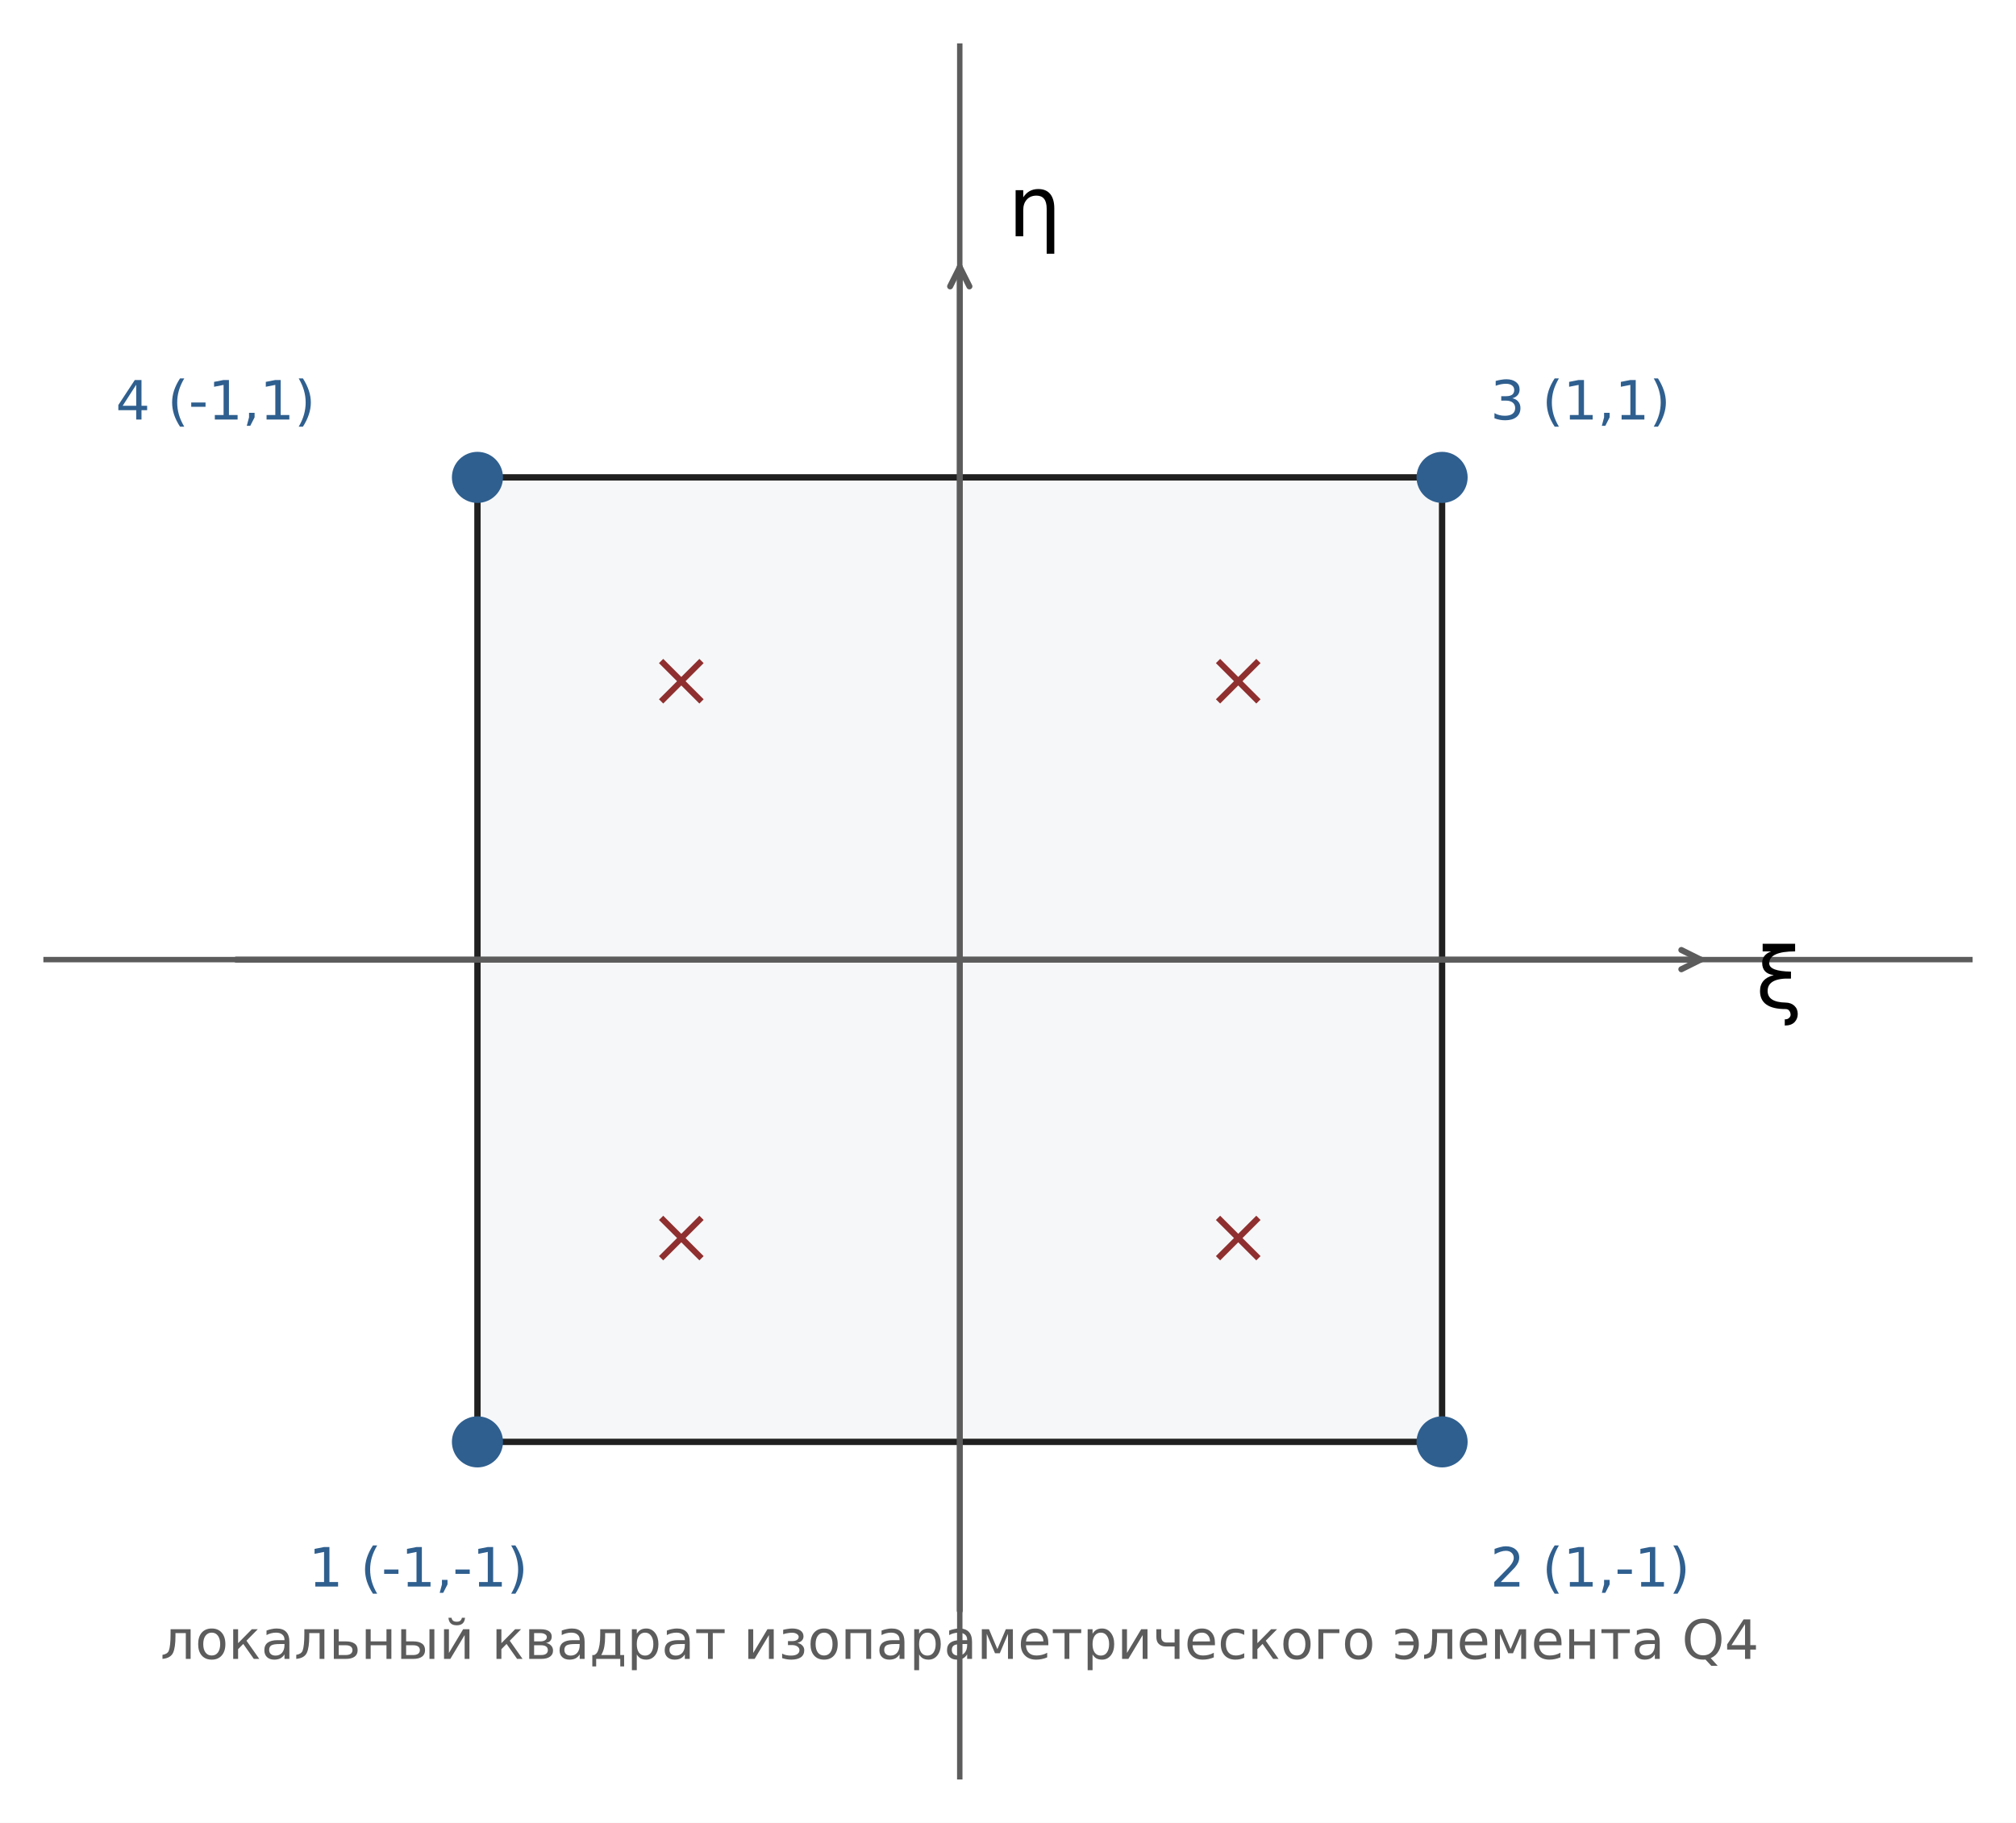
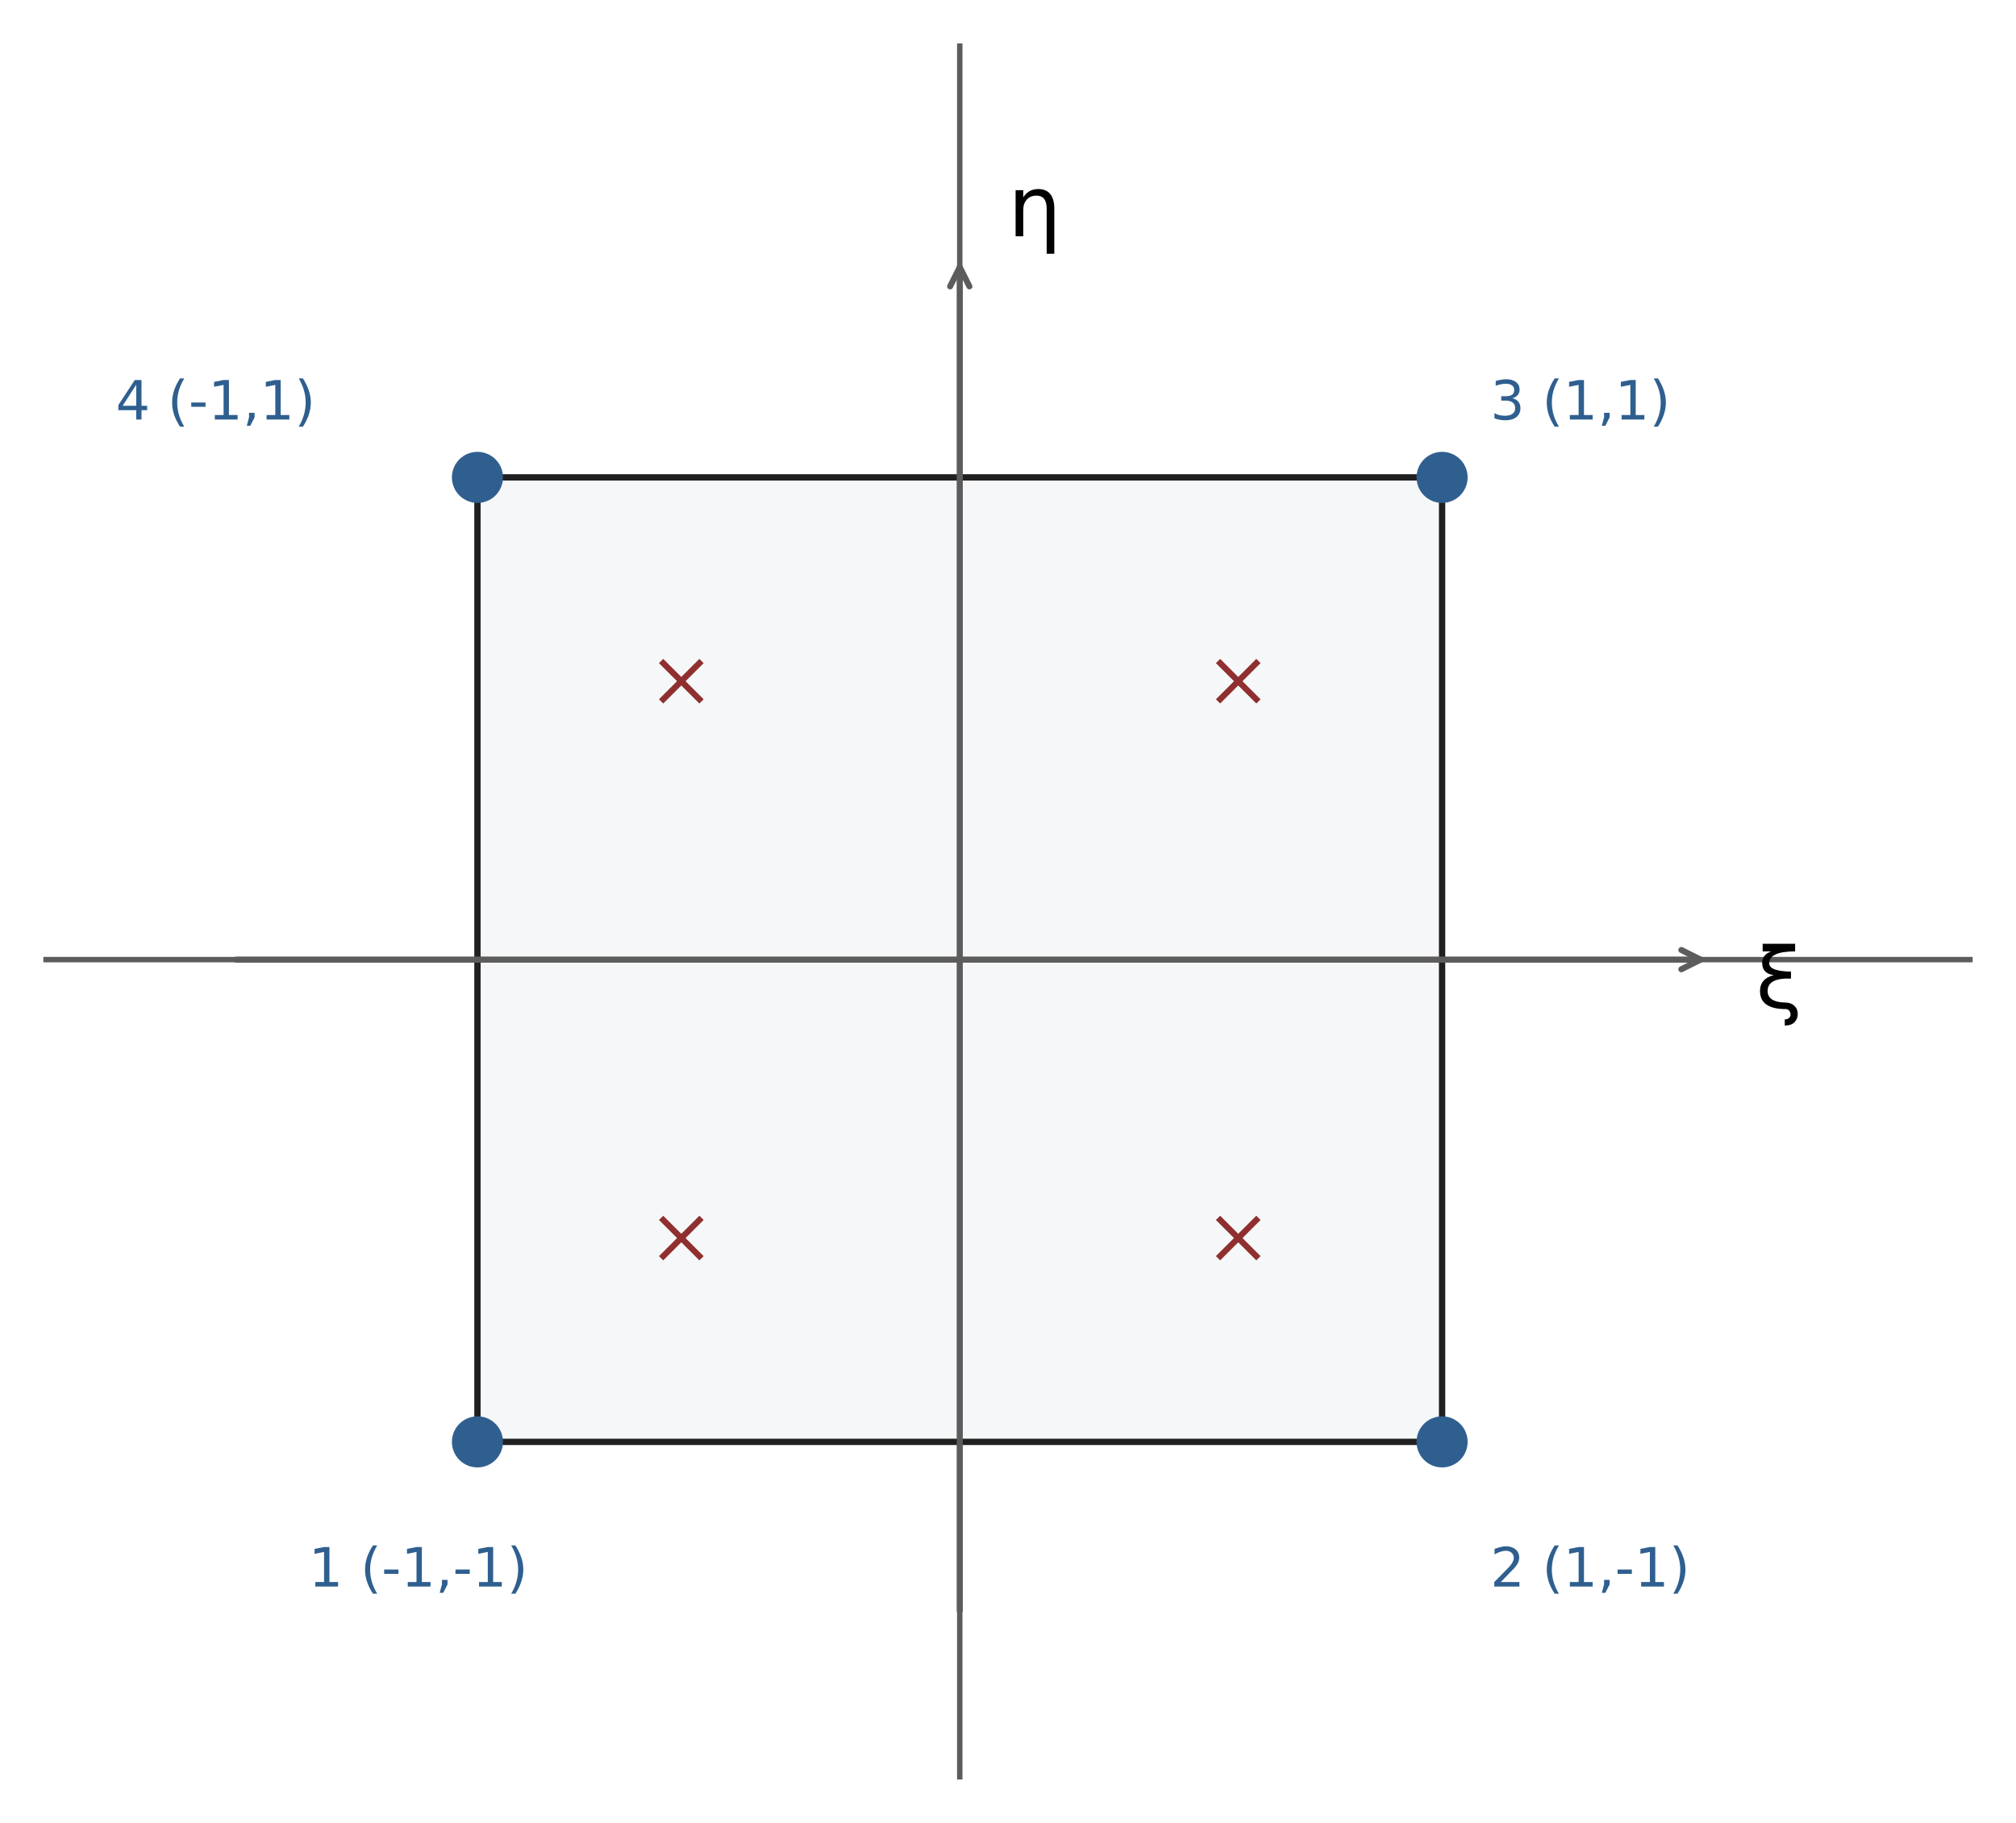
<svg xmlns="http://www.w3.org/2000/svg" xmlns:xlink="http://www.w3.org/1999/xlink" width="334.72pt" height="302.688pt" viewBox="0 0 334.72 302.688" version="1.1">
  <defs>
    <style type="text/css">*{stroke-linejoin: round; stroke-linecap: butt}</style>
  </defs>
  <g id="figure_1">
    <g id="patch_1">
      <path d="M -0 302.688  L 334.72 302.688  L 334.72 0  L -0 0  z " style="fill: #ffffff" />
    </g>
    <g id="axes_1">
      <g id="patch_2">
-         <path d="M 79.272 239.432  L 239.432 239.432  L 239.432 79.272  L 79.272 79.272  z " clip-path="url(#p79c7efe403)" style="fill: #f6f7f8; stroke: #202020; stroke-width: 1.05; stroke-linejoin: miter" />
+         <path d="M 79.272 239.432  L 239.432 239.432  L 239.432 79.272  L 79.272 79.272  z " clip-path="url(#p606bf57b22)" style="fill: #f6f7f8; stroke: #202020; stroke-width: 1.05; stroke-linejoin: miter" />
      </g>
      <g id="PathCollection_1">
        <defs>
-           <path id="mb156cc630d" d="M -3.354 3.354  L 3.354 -3.354  M -3.354 -3.354  L 3.354 3.354  " style="stroke: #8f2f2f" />
+           <path id="m5664839e62" d="M -3.354 3.354  L 3.354 -3.354  M -3.354 -3.354  L 3.354 3.354  " style="stroke: #8f2f2f" />
        </defs>
-         <g clip-path="url(#p79c7efe403)">
-           <use xlink:href="#mb156cc630d" x="113.118" y="205.586" style="fill: #8f2f2f; stroke: #8f2f2f" />
+         <g clip-path="url(#p606bf57b22)">
+           <use xlink:href="#m5664839e62" x="113.118" y="205.586" style="fill: #8f2f2f; stroke: #8f2f2f" />
        </g>
      </g>
      <g id="PathCollection_2">
-         <g clip-path="url(#p79c7efe403)">
-           <use xlink:href="#mb156cc630d" x="113.118" y="113.118" style="fill: #8f2f2f; stroke: #8f2f2f" />
+         <g clip-path="url(#p606bf57b22)">
+           <use xlink:href="#m5664839e62" x="113.118" y="113.118" style="fill: #8f2f2f; stroke: #8f2f2f" />
        </g>
      </g>
      <g id="PathCollection_3">
-         <g clip-path="url(#p79c7efe403)">
-           <use xlink:href="#mb156cc630d" x="205.586" y="205.586" style="fill: #8f2f2f; stroke: #8f2f2f" />
+         <g clip-path="url(#p606bf57b22)">
+           <use xlink:href="#m5664839e62" x="205.586" y="205.586" style="fill: #8f2f2f; stroke: #8f2f2f" />
        </g>
      </g>
      <g id="PathCollection_4">
-         <g clip-path="url(#p79c7efe403)">
-           <use xlink:href="#mb156cc630d" x="205.586" y="113.118" style="fill: #8f2f2f; stroke: #8f2f2f" />
+         <g clip-path="url(#p606bf57b22)">
+           <use xlink:href="#m5664839e62" x="205.586" y="113.118" style="fill: #8f2f2f; stroke: #8f2f2f" />
        </g>
      </g>
      <g id="line2d_1">
-         <path d="M 7.2 159.352  L 327.52 159.352  " clip-path="url(#p79c7efe403)" style="fill: none; stroke: #5c5c5c; stroke-width: 0.9; stroke-linecap: square" />
+         <path d="M 7.2 159.352  L 327.52 159.352  " clip-path="url(#p606bf57b22)" style="fill: none; stroke: #5c5c5c; stroke-width: 0.9; stroke-linecap: square" />
      </g>
      <g id="line2d_2">
-         <path d="M 159.352 295.488  L 159.352 7.2  " clip-path="url(#p79c7efe403)" style="fill: none; stroke: #5c5c5c; stroke-width: 0.9; stroke-linecap: square" />
+         <path d="M 159.352 295.488  L 159.352 7.2  " clip-path="url(#p606bf57b22)" style="fill: none; stroke: #5c5c5c; stroke-width: 0.9; stroke-linecap: square" />
      </g>
      <g id="patch_3">
        <path d="M 39.232 159.352  Q 161.354 159.352 282.358 159.352  " style="fill: none; stroke: #5c5c5c; stroke-linecap: round" />
        <path d="M 279.158 157.752  L 282.358 159.352  L 279.158 160.952  " style="fill: none; stroke: #5c5c5c; stroke-linecap: round" />
      </g>
      <g id="patch_4">
        <path d="M 159.352 267.46  Q 159.352 155.348 159.352 44.354  " style="fill: none; stroke: #5c5c5c; stroke-linecap: round" />
        <path d="M 157.752 47.554  L 159.352 44.354  L 160.952 47.554  " style="fill: none; stroke: #5c5c5c; stroke-linecap: round" />
      </g>
      <g id="text_1">
        <text style="font-size: 14px; font-family: 'DejaVu Sans'; text-anchor: start" x="291.484" y="167.36" transform="rotate(-0 291.484 167.36)">ξ</text>
      </g>
      <g id="text_2">
        <text style="font-size: 14px; font-family: 'DejaVu Sans'; text-anchor: start" x="167.36" y="39.232" transform="rotate(-0 167.36 39.232)">η</text>
      </g>
      <g id="PathCollection_5">
        <defs>
-           <path id="m8b3056deee" d="M 0 3.742  C 0.992 3.742 1.944 3.347 2.646 2.646  C 3.347 1.944 3.742 0.992 3.742 0  C 3.742 -0.992 3.347 -1.944 2.646 -2.646  C 1.944 -3.347 0.992 -3.742 0 -3.742  C -0.992 -3.742 -1.944 -3.347 -2.646 -2.646  C -3.347 -1.944 -3.742 -0.992 -3.742 0  C -3.742 0.992 -3.347 1.944 -2.646 2.646  C -1.944 3.347 -0.992 3.742 0 3.742  z " style="stroke: #2f5f8f" />
+           <path id="m82853639d4" d="M 0 3.742  C 0.992 3.742 1.944 3.347 2.646 2.646  C 3.347 1.944 3.742 0.992 3.742 0  C 3.742 -0.992 3.347 -1.944 2.646 -2.646  C 1.944 -3.347 0.992 -3.742 0 -3.742  C -0.992 -3.742 -1.944 -3.347 -2.646 -2.646  C -3.347 -1.944 -3.742 -0.992 -3.742 0  C -3.742 0.992 -3.347 1.944 -2.646 2.646  C -1.944 3.347 -0.992 3.742 0 3.742  z " style="stroke: #2f5f8f" />
        </defs>
-         <g clip-path="url(#p79c7efe403)">
-           <use xlink:href="#m8b3056deee" x="79.272" y="239.432" style="fill: #2f5f8f; stroke: #2f5f8f" />
+         <g clip-path="url(#p606bf57b22)">
+           <use xlink:href="#m82853639d4" x="79.272" y="239.432" style="fill: #2f5f8f; stroke: #2f5f8f" />
        </g>
      </g>
      <g id="text_3">
        <text style="font-size: 9px; font-family: 'DejaVu Sans'; text-anchor: start; fill: #2f5f8f" x="51.244" y="263.456" transform="rotate(-0 51.244 263.456)">1 (-1,-1)</text>
      </g>
      <g id="PathCollection_6">
-         <g clip-path="url(#p79c7efe403)">
-           <use xlink:href="#m8b3056deee" x="239.432" y="239.432" style="fill: #2f5f8f; stroke: #2f5f8f" />
+         <g clip-path="url(#p606bf57b22)">
+           <use xlink:href="#m82853639d4" x="239.432" y="239.432" style="fill: #2f5f8f; stroke: #2f5f8f" />
        </g>
      </g>
      <g id="text_4">
        <text style="font-size: 9px; font-family: 'DejaVu Sans'; text-anchor: start; fill: #2f5f8f" x="247.44" y="263.456" transform="rotate(-0 247.44 263.456)">2 (1,-1)</text>
      </g>
      <g id="PathCollection_7">
-         <g clip-path="url(#p79c7efe403)">
-           <use xlink:href="#m8b3056deee" x="239.432" y="79.272" style="fill: #2f5f8f; stroke: #2f5f8f" />
+         <g clip-path="url(#p606bf57b22)">
+           <use xlink:href="#m82853639d4" x="239.432" y="79.272" style="fill: #2f5f8f; stroke: #2f5f8f" />
        </g>
      </g>
      <g id="text_5">
        <text style="font-size: 9px; font-family: 'DejaVu Sans'; text-anchor: start; fill: #2f5f8f" x="247.44" y="69.662" transform="rotate(-0 247.44 69.6624)">3 (1,1)</text>
      </g>
      <g id="PathCollection_8">
-         <g clip-path="url(#p79c7efe403)">
-           <use xlink:href="#m8b3056deee" x="79.272" y="79.272" style="fill: #2f5f8f; stroke: #2f5f8f" />
+         <g clip-path="url(#p606bf57b22)">
+           <use xlink:href="#m82853639d4" x="79.272" y="79.272" style="fill: #2f5f8f; stroke: #2f5f8f" />
        </g>
      </g>
      <g id="text_6">
        <text style="font-size: 9px; font-family: 'DejaVu Sans'; text-anchor: start; fill: #2f5f8f" x="19.212" y="69.662" transform="rotate(-0 19.212 69.6624)">4 (-1,1)</text>
      </g>
-       <g id="text_7">
-         <text style="font-size: 9px; font-family: 'DejaVu Sans'; text-anchor: middle; fill: #5c5c5c" x="159.352" y="275.468" transform="rotate(-0 159.352 275.468)">локальный квадрат изопараметрического элемента Q4</text>
-       </g>
    </g>
  </g>
  <defs>
-     <clipPath id="p79c7efe403">
+     <clipPath id="p606bf57b22">
      <rect x="7.2" y="7.2" width="320.32" height="288.288" />
    </clipPath>
  </defs>
</svg>
